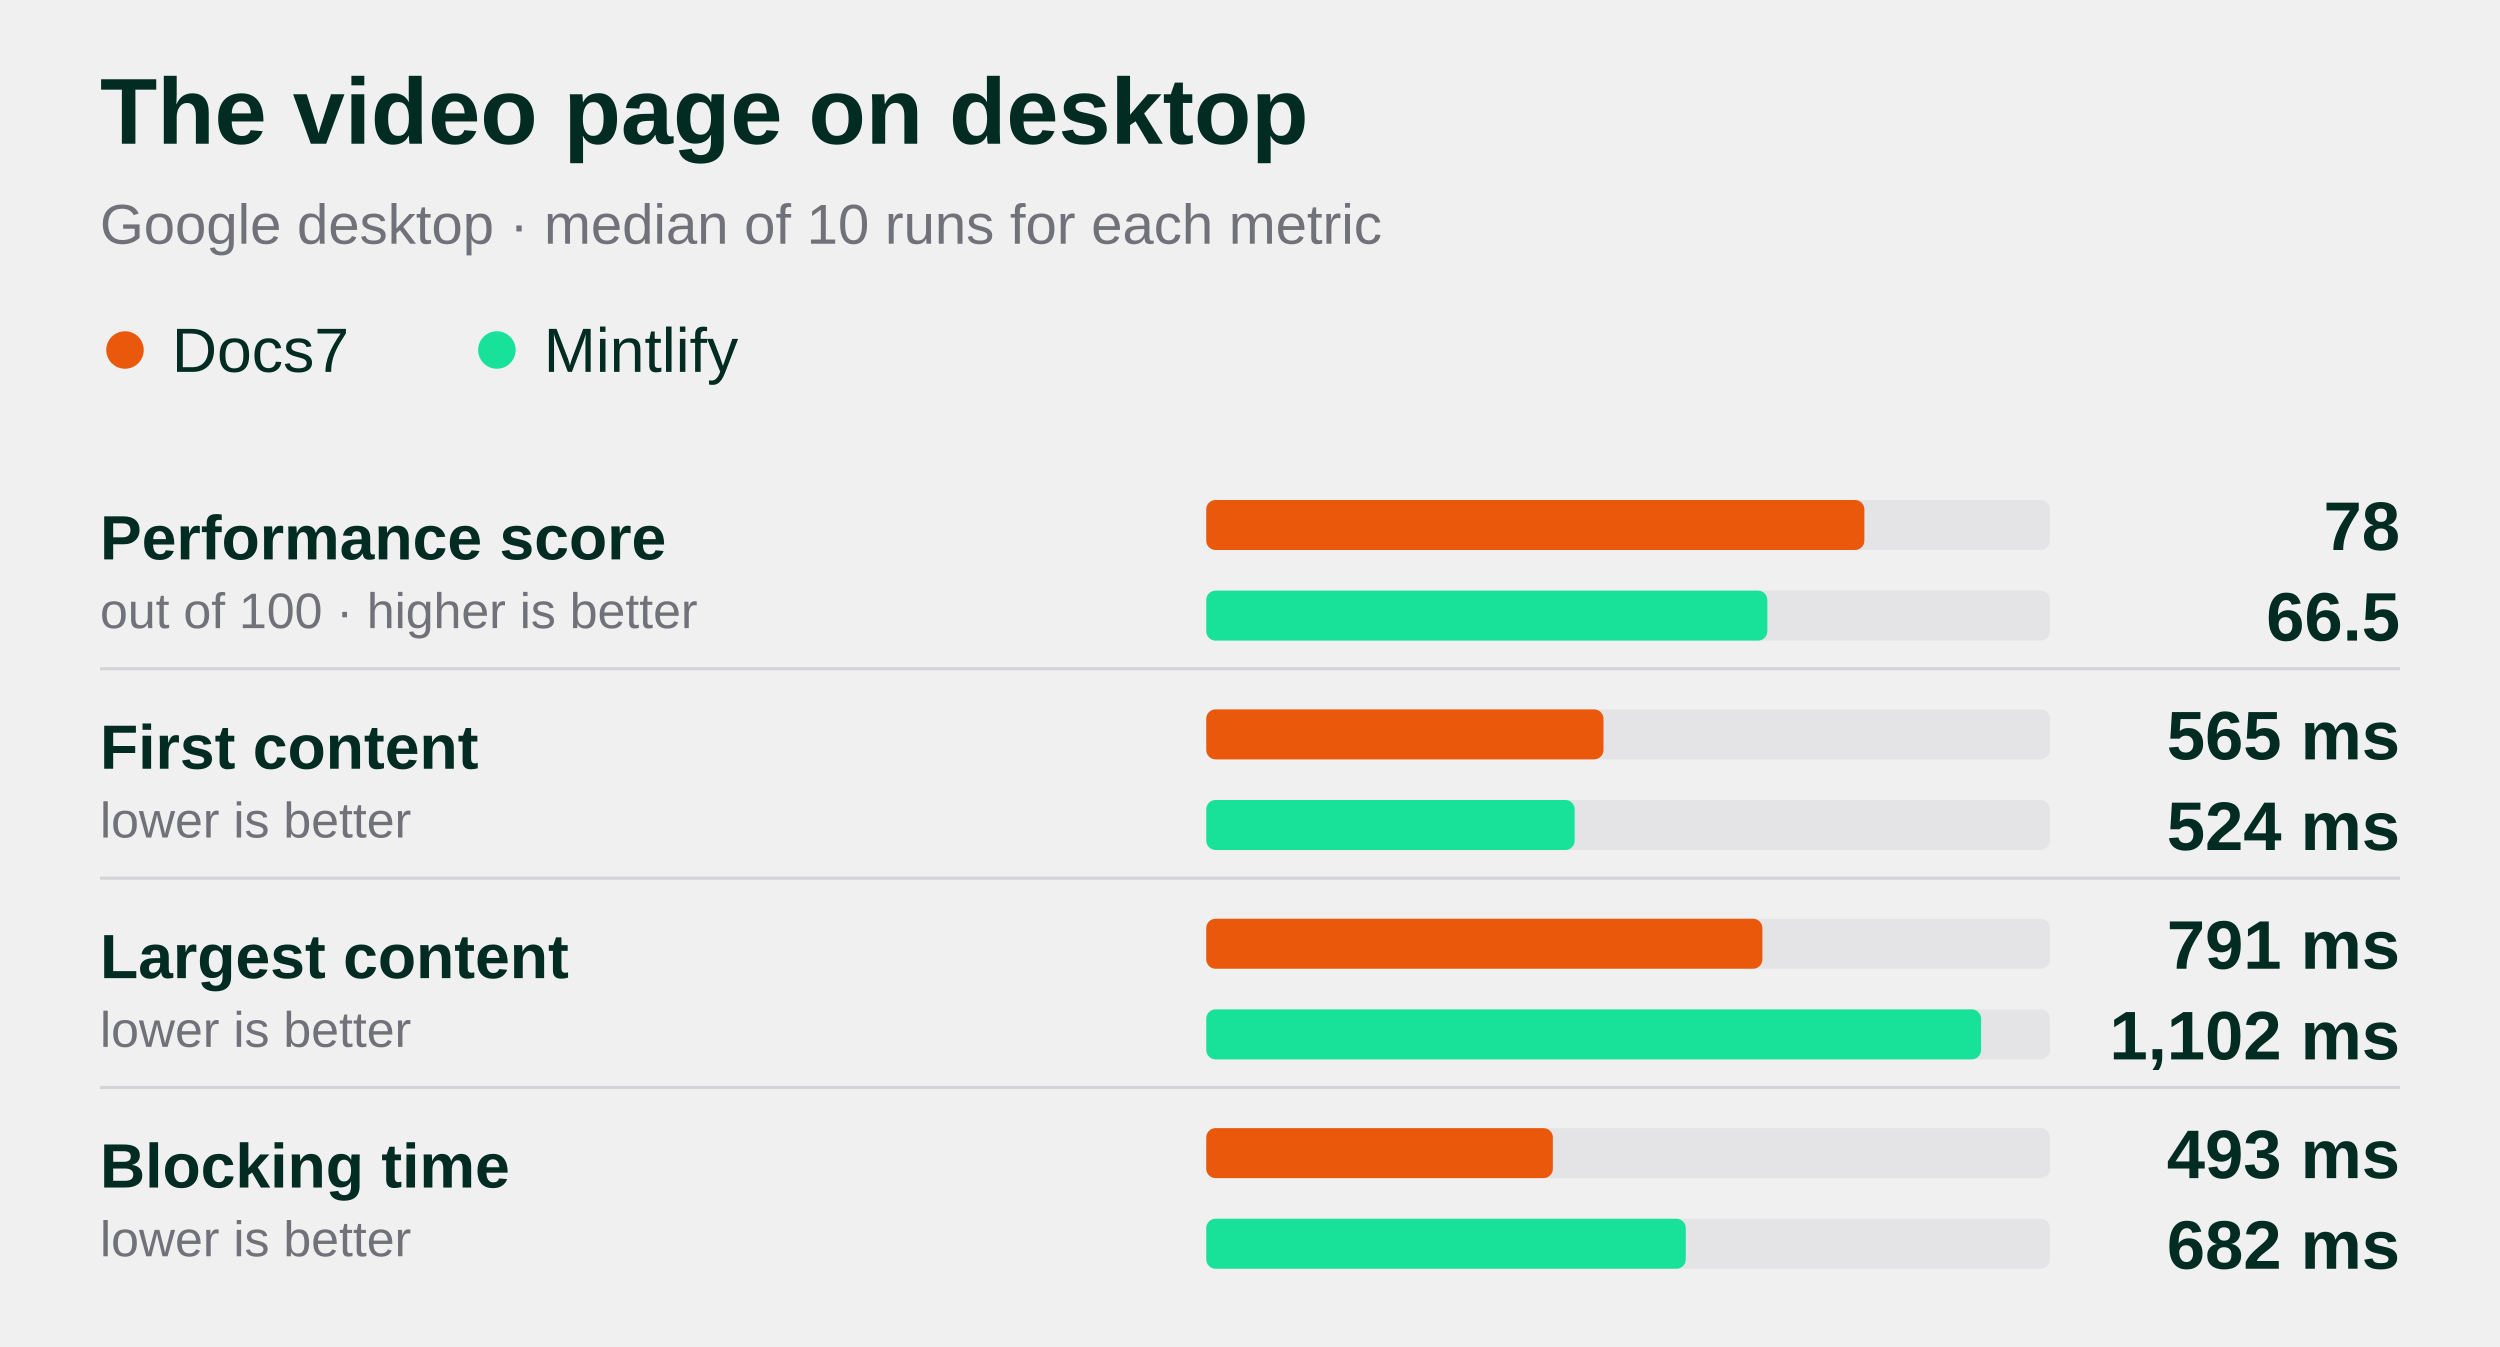
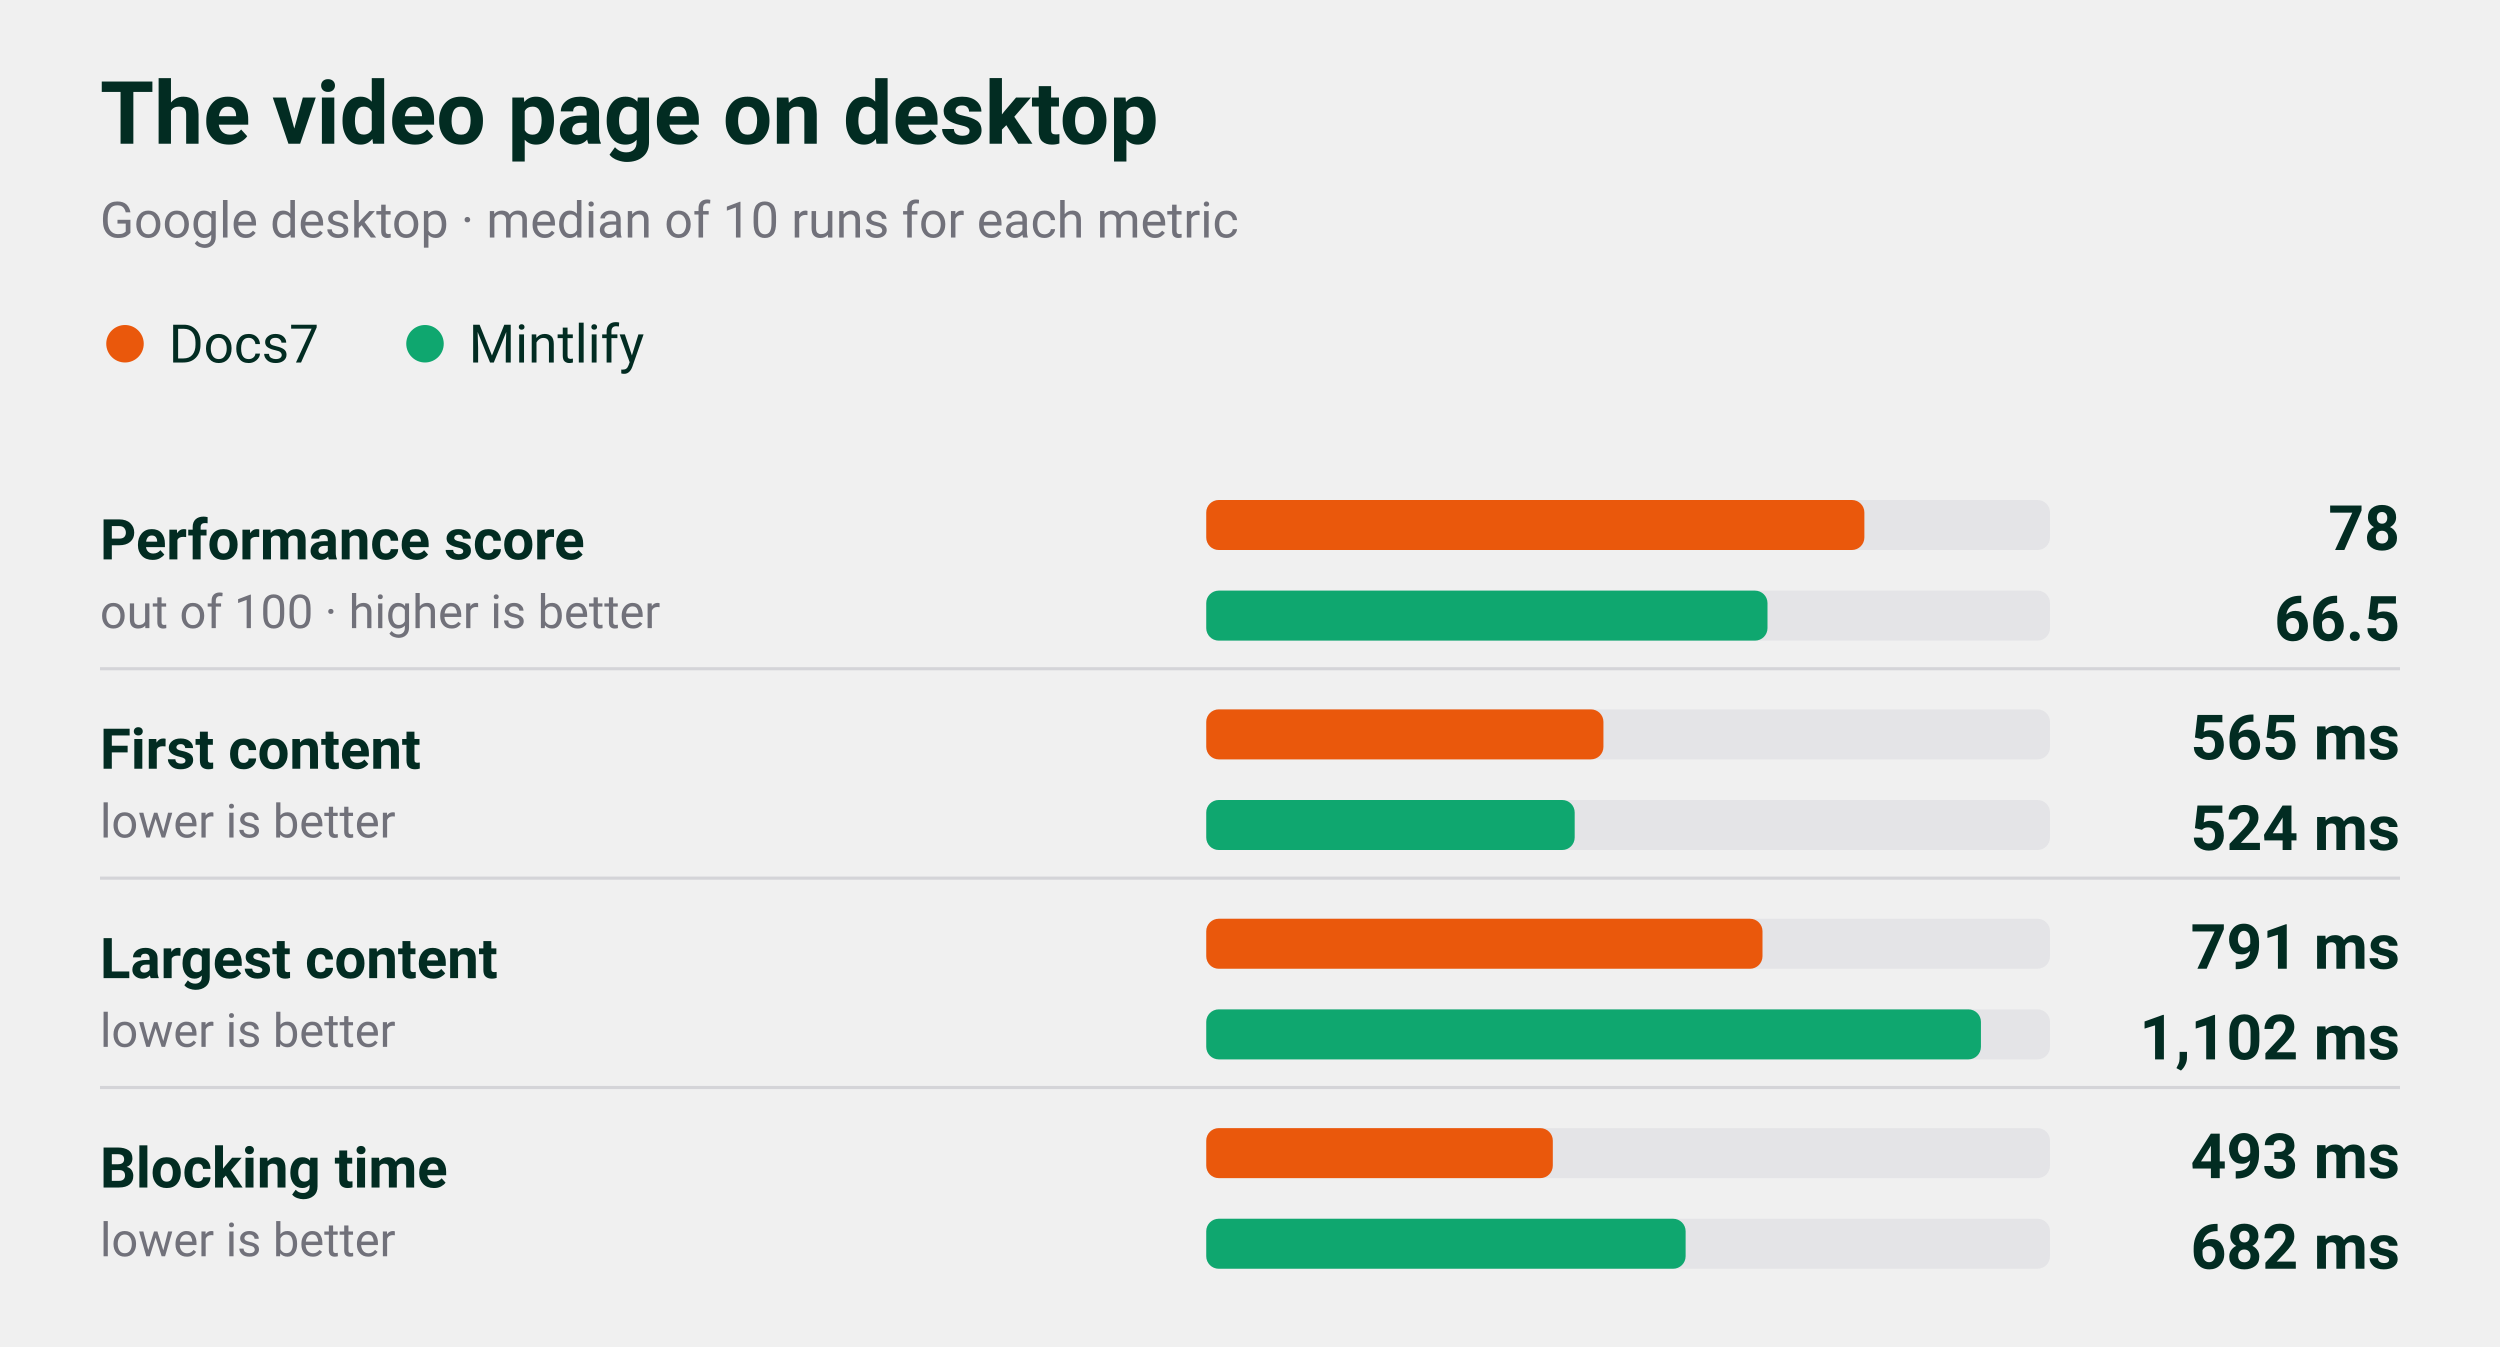
<svg xmlns="http://www.w3.org/2000/svg" width="800" height="431" viewBox="0 0 800 431" role="img" aria-labelledby="title desc">
-   <style>text{fill:#022c22}.muted{fill:#71717a}.track{fill:#e4e4e7}.rule{stroke:#d4d4d8}.paper{fill:#fafafa}@media(prefers-color-scheme:dark){text{fill:#ecfdf5}.muted{fill:#a1a1aa}.track{fill:#27272a}.rule{stroke:#3f3f46}.paper{fill:#09090b}}</style>
-   <g font-family="Arial, Helvetica, sans-serif">
-     <text x="32" y="46" font-size="30" font-weight="700" class="" text-anchor="start">The video page on desktop</text>
-     <text x="32" y="78" font-size="18" font-weight="400" class="muted" text-anchor="start">Google desktop · median of 10 runs for each metric</text>
-     <circle cx="40" cy="112" r="6" fill="#ea580c" />
-     <text x="55" y="119" font-size="20" font-weight="400" class="" text-anchor="start">Docs7</text>
-     <circle cx="159" cy="112" r="6" fill="#18e299" />
-     <text x="174" y="119" font-size="20" font-weight="400" class="" text-anchor="start">Mintlify</text>
-     <text x="32" y="179" font-size="20" font-weight="600" class="" text-anchor="start">Performance score</text>
-     <text x="32" y="201" font-size="16" font-weight="400" class="muted" text-anchor="start">out of 100 · higher is better</text>
-     <rect x="386" y="160" width="270" height="16" rx="3" class="track" />
-     <rect x="386" y="160" width="210.6" height="16" rx="3" fill="#ea580c" />
-     <text x="768" y="176" font-size="22" font-weight="700" class="" text-anchor="end">78</text>
-     <rect x="386" y="189" width="270" height="16" rx="3" class="track" />
-     <rect x="386" y="189" width="179.55" height="16" rx="3" fill="#18e299" />
-     <text x="768" y="205" font-size="22" font-weight="700" class="" text-anchor="end">66.5</text>
-     <path d="M32 214 H768" class="rule" fill="none" />
-     <text x="32" y="246" font-size="20" font-weight="600" class="" text-anchor="start">First content</text>
-     <text x="32" y="268" font-size="16" font-weight="400" class="muted" text-anchor="start">lower is better</text>
-     <rect x="386" y="227" width="270" height="16" rx="3" class="track" />
-     <rect x="386" y="227" width="127.12" height="16" rx="3" fill="#ea580c" />
-     <text x="768" y="243" font-size="22" font-weight="700" class="" text-anchor="end">565 ms</text>
-     <rect x="386" y="256" width="270" height="16" rx="3" class="track" />
-     <rect x="386" y="256" width="117.9" height="16" rx="3" fill="#18e299" />
-     <text x="768" y="272" font-size="22" font-weight="700" class="" text-anchor="end">524 ms</text>
-     <path d="M32 281 H768" class="rule" fill="none" />
-     <text x="32" y="313" font-size="20" font-weight="600" class="" text-anchor="start">Largest content</text>
-     <text x="32" y="335" font-size="16" font-weight="400" class="muted" text-anchor="start">lower is better</text>
-     <rect x="386" y="294" width="270" height="16" rx="3" class="track" />
-     <rect x="386" y="294" width="177.97" height="16" rx="3" fill="#ea580c" />
-     <text x="768" y="310" font-size="22" font-weight="700" class="" text-anchor="end">791 ms</text>
-     <rect x="386" y="323" width="270" height="16" rx="3" class="track" />
-     <rect x="386" y="323" width="247.95" height="16" rx="3" fill="#18e299" />
-     <text x="768" y="339" font-size="22" font-weight="700" class="" text-anchor="end">1,102 ms</text>
-     <path d="M32 348 H768" class="rule" fill="none" />
-     <text x="32" y="380" font-size="20" font-weight="600" class="" text-anchor="start">Blocking time</text>
-     <text x="32" y="402" font-size="16" font-weight="400" class="muted" text-anchor="start">lower is better</text>
-     <rect x="386" y="361" width="270" height="16" rx="3" class="track" />
-     <rect x="386" y="361" width="110.92" height="16" rx="3" fill="#ea580c" />
-     <text x="768" y="377" font-size="22" font-weight="700" class="" text-anchor="end">493 ms</text>
-     <rect x="386" y="390" width="270" height="16" rx="3" class="track" />
-     <rect x="386" y="390" width="153.45" height="16" rx="3" fill="#18e299" />
-     <text x="768" y="406" font-size="22" font-weight="700" class="" text-anchor="end">682 ms</text>
+   <style>text{font-family:system-ui,-apple-system,"Segoe UI",Roboto,Helvetica,Arial,sans-serif;fill:#022c22}.muted{fill:#71717a}.track{fill:#e4e4e7}.rule{stroke:#d4d4d8;fill:none}.link{stroke:#d4d4d8;stroke-width:4;stroke-linecap:round;fill:none}.dot{stroke:#fff;stroke-width:2}@media(prefers-color-scheme:dark){text{fill:#ecfdf5}.muted{fill:#a1a1aa}.track{fill:#27272a}.rule{stroke:#3f3f46}.link{stroke:#3f3f46}.dot{stroke:#09090b}}</style>
+   <g>
+     <text x="32" y="46" font-size="28" font-weight="700" text-anchor="start" class="">The video page on desktop</text>
+     <text x="32" y="76" font-size="16" font-weight="400" text-anchor="start" class="muted">Google desktop · median of 10 runs for each metric</text>
+     <circle cx="40" cy="110" r="6" fill="#ea580c" />
+     <text x="54" y="116" font-size="17" font-weight="400" text-anchor="start" class="">Docs7</text>
+     <circle cx="136" cy="110" r="6" fill="#0fa76f" />
+     <text x="150" y="116" font-size="17" font-weight="400" text-anchor="start" class="">Mintlify</text>
+     <text x="32" y="179" font-size="18" font-weight="600" text-anchor="start" class="">Performance score</text>
+     <text x="32" y="201" font-size="15" font-weight="400" text-anchor="start" class="muted">out of 100 · higher is better</text>
+     <rect x="386" y="160" width="270" height="16" rx="4" class="track" />
+     <rect x="386" y="160" width="210.6" height="16" rx="4" fill="#ea580c" />
+     <text x="768" y="176" font-size="20" font-weight="700" text-anchor="end" class="">78</text>
+     <rect x="386" y="189" width="270" height="16" rx="4" class="track" />
+     <rect x="386" y="189" width="179.6" height="16" rx="4" fill="#0fa76f" />
+     <text x="768" y="205" font-size="20" font-weight="700" text-anchor="end" class="">66.5</text>
+     <path d="M32 214 H768" class="rule" />
+     <text x="32" y="246" font-size="18" font-weight="600" text-anchor="start" class="">First content</text>
+     <text x="32" y="268" font-size="15" font-weight="400" text-anchor="start" class="muted">lower is better</text>
+     <rect x="386" y="227" width="270" height="16" rx="4" class="track" />
+     <rect x="386" y="227" width="127.1" height="16" rx="4" fill="#ea580c" />
+     <text x="768" y="243" font-size="20" font-weight="700" text-anchor="end" class="">565 ms</text>
+     <rect x="386" y="256" width="270" height="16" rx="4" class="track" />
+     <rect x="386" y="256" width="117.9" height="16" rx="4" fill="#0fa76f" />
+     <text x="768" y="272" font-size="20" font-weight="700" text-anchor="end" class="">524 ms</text>
+     <path d="M32 281 H768" class="rule" />
+     <text x="32" y="313" font-size="18" font-weight="600" text-anchor="start" class="">Largest content</text>
+     <text x="32" y="335" font-size="15" font-weight="400" text-anchor="start" class="muted">lower is better</text>
+     <rect x="386" y="294" width="270" height="16" rx="4" class="track" />
+     <rect x="386" y="294" width="178.0" height="16" rx="4" fill="#ea580c" />
+     <text x="768" y="310" font-size="20" font-weight="700" text-anchor="end" class="">791 ms</text>
+     <rect x="386" y="323" width="270" height="16" rx="4" class="track" />
+     <rect x="386" y="323" width="247.9" height="16" rx="4" fill="#0fa76f" />
+     <text x="768" y="339" font-size="20" font-weight="700" text-anchor="end" class="">1,102 ms</text>
+     <path d="M32 348 H768" class="rule" />
+     <text x="32" y="380" font-size="18" font-weight="600" text-anchor="start" class="">Blocking time</text>
+     <text x="32" y="402" font-size="15" font-weight="400" text-anchor="start" class="muted">lower is better</text>
+     <rect x="386" y="361" width="270" height="16" rx="4" class="track" />
+     <rect x="386" y="361" width="110.9" height="16" rx="4" fill="#ea580c" />
+     <text x="768" y="377" font-size="20" font-weight="700" text-anchor="end" class="">493 ms</text>
+     <rect x="386" y="390" width="270" height="16" rx="4" class="track" />
+     <rect x="386" y="390" width="153.4" height="16" rx="4" fill="#0fa76f" />
+     <text x="768" y="406" font-size="20" font-weight="700" text-anchor="end" class="">682 ms</text>
  </g>
</svg>
